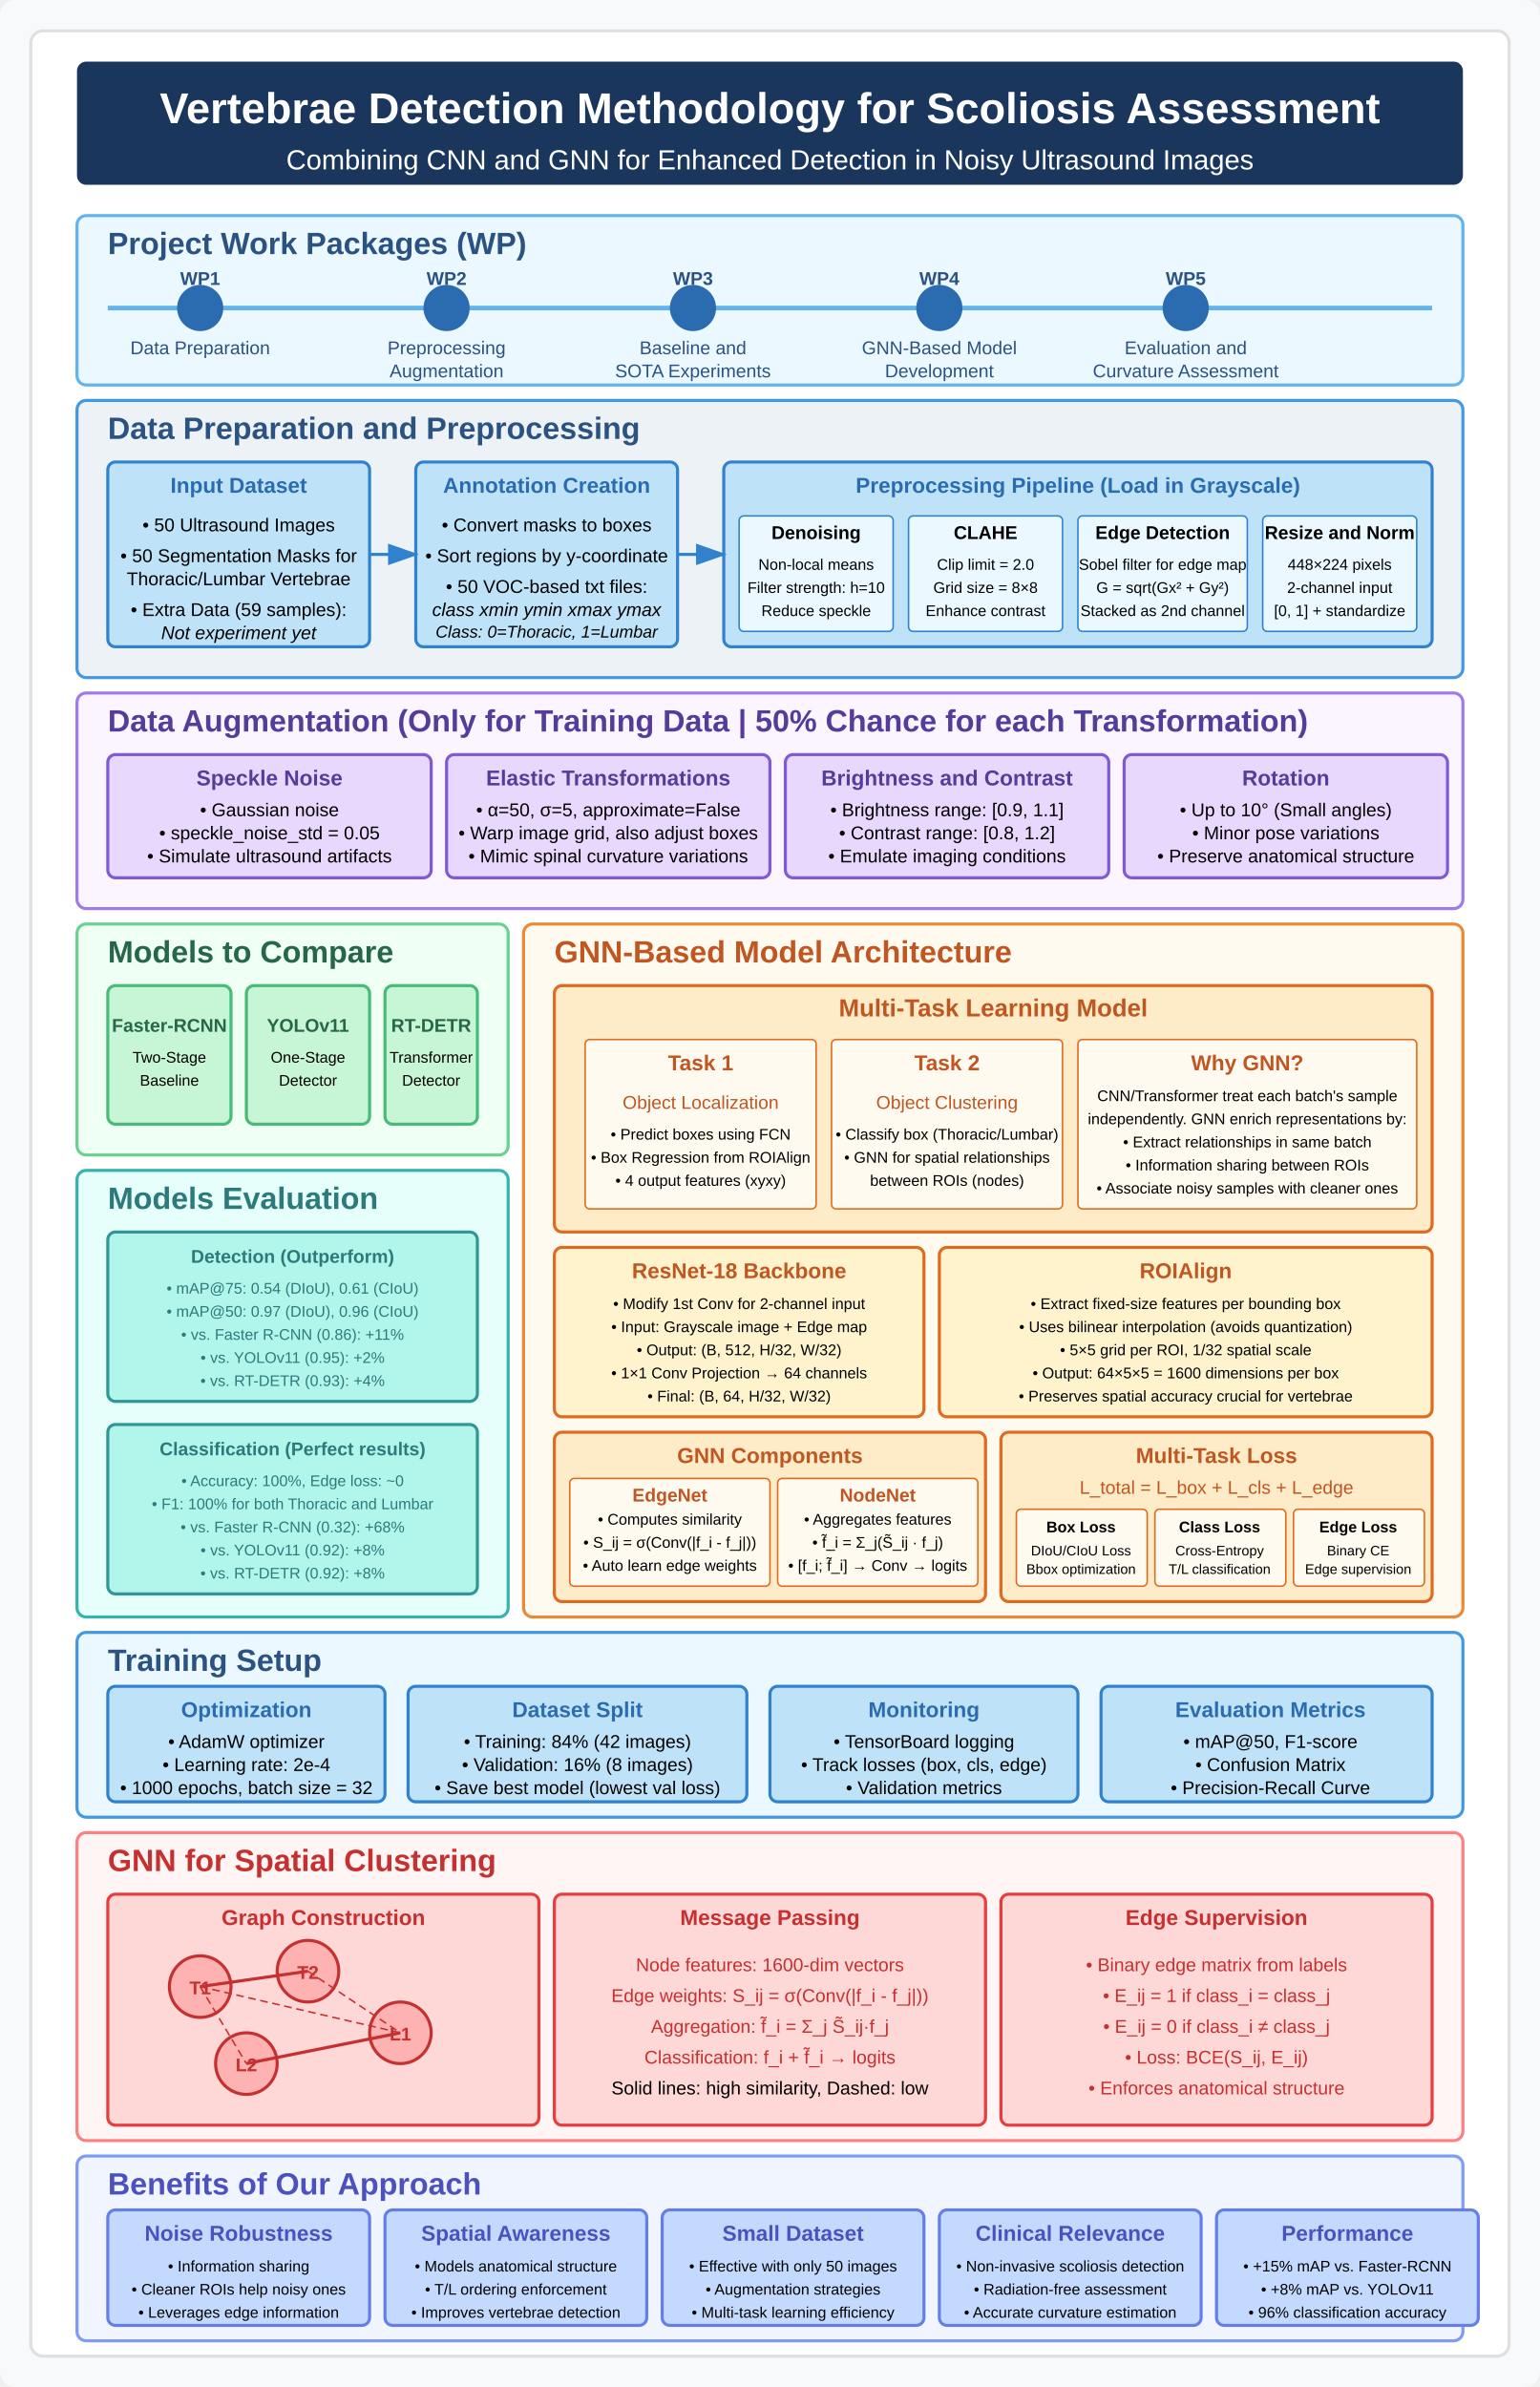
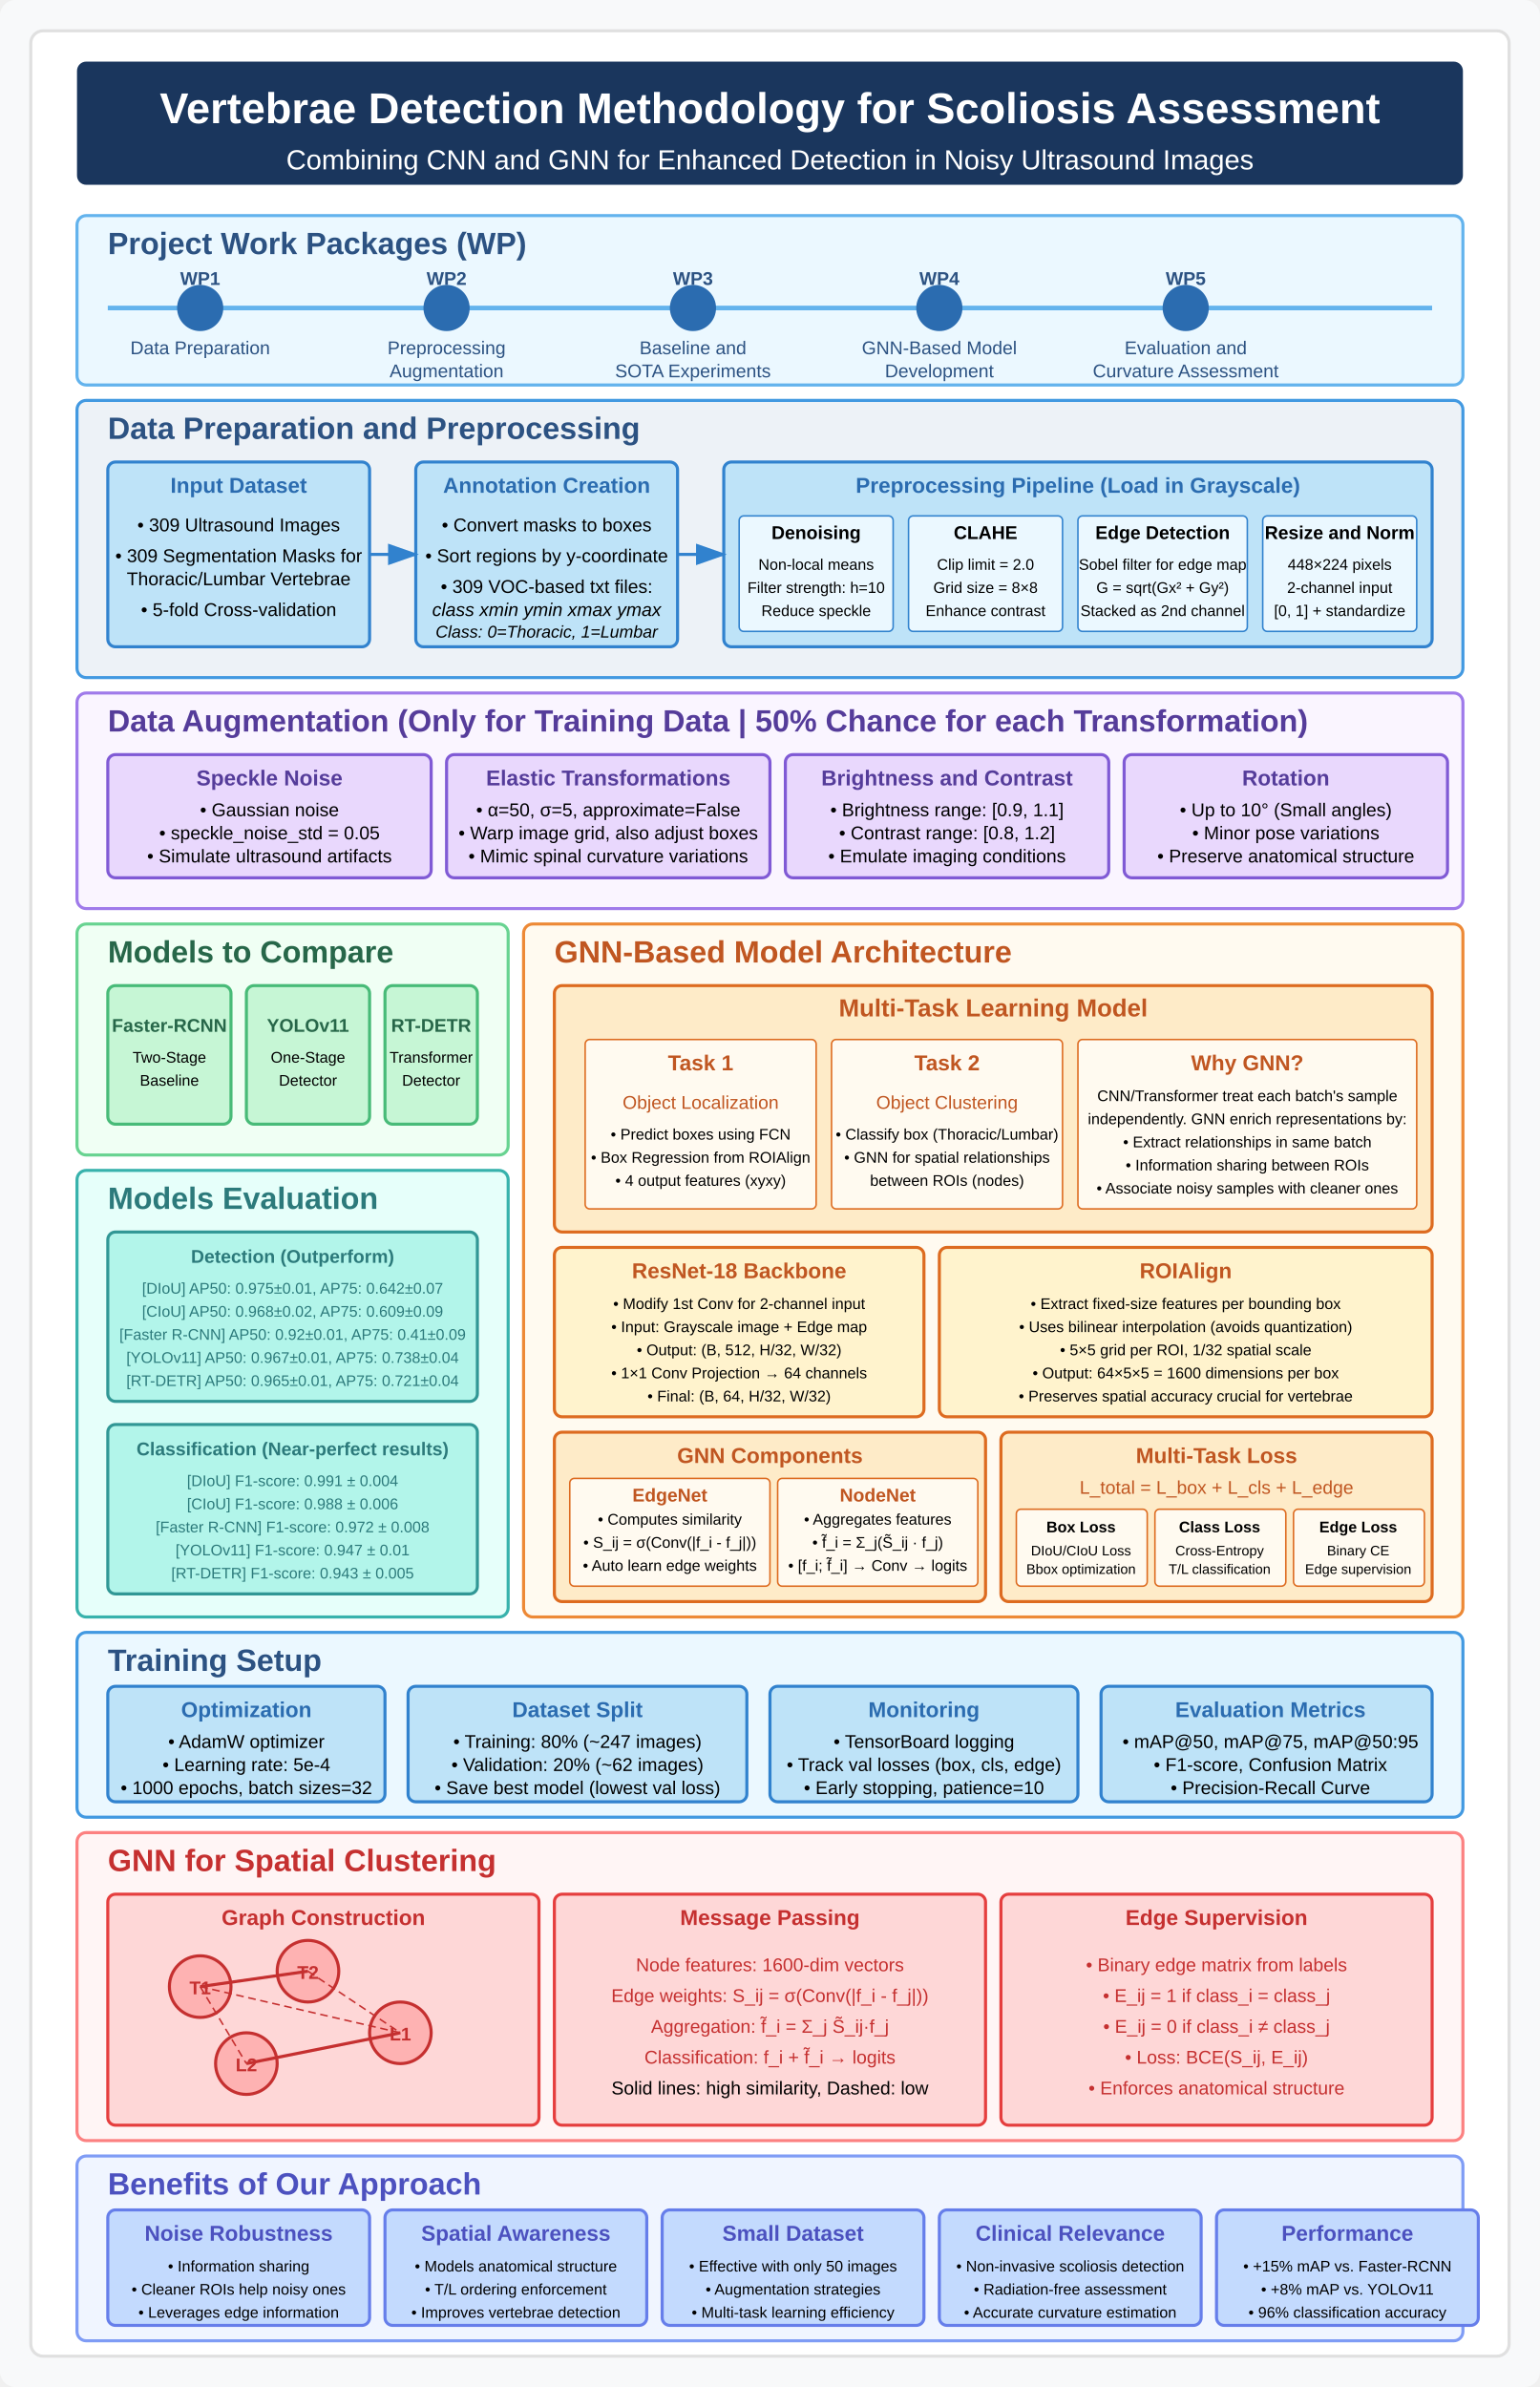
<svg xmlns="http://www.w3.org/2000/svg" viewBox="0 0 1000 1550">
  <rect width="100%" height="100%" fill="#f8f9fa" rx="10" ry="10" />
  <rect x="20" y="20" width="960" height="1510" fill="#ffffff" stroke="#e0e0e0" stroke-width="2" rx="8" ry="8" />
  <rect x="50" y="40" width="900" height="80" fill="#1a365d" rx="6" ry="6" />
  <text x="500" y="80" font-family="Arial, sans-serif" font-size="28" font-weight="bold" text-anchor="middle" fill="#ffffff">Vertebrae Detection Methodology for Scoliosis Assessment</text>
  <text x="500" y="110" font-family="Arial, sans-serif" font-size="18" text-anchor="middle" fill="#ffffff">Combining CNN and GNN for Enhanced Detection in Noisy Ultrasound Images</text>
  <g>
    <rect x="50" y="140" width="900" height="110" fill="#ebf8ff" stroke="#63b3ed" stroke-width="2" rx="6" ry="6" />
    <text x="70" y="165" font-family="Arial, sans-serif" font-size="20" font-weight="bold" fill="#2c5282">Project Work Packages (WP)</text>
    <line x1="70" y1="200" x2="930" y2="200" stroke="#63b3ed" stroke-width="3" />
    <circle cx="130" cy="200" r="15" fill="#2b6cb0" />
    <circle cx="290" cy="200" r="15" fill="#2b6cb0" />
    <circle cx="450" cy="200" r="15" fill="#2b6cb0" />
    <circle cx="610" cy="200" r="15" fill="#2b6cb0" />
    <circle cx="770" cy="200" r="15" fill="#2b6cb0" />
    <text x="130" y="185" font-family="Arial, sans-serif" font-size="12" font-weight="bold" text-anchor="middle" fill="#2c5282">WP1</text>
    <text x="130" y="230" font-family="Arial, sans-serif" font-size="12" text-anchor="middle" fill="#2c5282">Data Preparation</text>
    <text x="290" y="185" font-family="Arial, sans-serif" font-size="12" font-weight="bold" text-anchor="middle" fill="#2c5282">WP2</text>
    <text x="290" y="230" font-family="Arial, sans-serif" font-size="12" text-anchor="middle" fill="#2c5282">Preprocessing</text>
    <text x="290" y="245" font-family="Arial, sans-serif" font-size="12" text-anchor="middle" fill="#2c5282">Augmentation</text>
    <text x="450" y="185" font-family="Arial, sans-serif" font-size="12" font-weight="bold" text-anchor="middle" fill="#2c5282">WP3</text>
    <text x="450" y="230" font-family="Arial, sans-serif" font-size="12" text-anchor="middle" fill="#2c5282">Baseline and</text>
    <text x="450" y="245" font-family="Arial, sans-serif" font-size="12" text-anchor="middle" fill="#2c5282">SOTA Experiments</text>
    <text x="610" y="185" font-family="Arial, sans-serif" font-size="12" font-weight="bold" text-anchor="middle" fill="#2c5282">WP4</text>
    <text x="610" y="230" font-family="Arial, sans-serif" font-size="12" text-anchor="middle" fill="#2c5282">GNN-Based Model</text>
    <text x="610" y="245" font-family="Arial, sans-serif" font-size="12" text-anchor="middle" fill="#2c5282">Development</text>
    <text x="770" y="185" font-family="Arial, sans-serif" font-size="12" font-weight="bold" text-anchor="middle" fill="#2c5282">WP5</text>
    <text x="770" y="230" font-family="Arial, sans-serif" font-size="12" text-anchor="middle" fill="#2c5282">Evaluation and</text>
    <text x="770" y="245" font-family="Arial, sans-serif" font-size="12" text-anchor="middle" fill="#2c5282">Curvature Assessment</text>
  </g>
  <g>
    <rect x="50" y="260" width="900" height="180" fill="#edf2f7" stroke="#4299e1" stroke-width="2" rx="6" ry="6" />
    <text x="70" y="285" font-family="Arial, sans-serif" font-size="20" font-weight="bold" fill="#2c5282">Data Preparation and Preprocessing</text>
    <rect x="70" y="300" width="170" height="120" fill="#bee3f8" stroke="#3182ce" stroke-width="2" rx="5" ry="5" />
    <text x="155" y="320" font-family="Arial, sans-serif" font-size="14" font-weight="bold" text-anchor="middle" fill="#2b6cb0">Input Dataset</text>
-     <text x="155" y="345" font-family="Arial, sans-serif" font-size="12" text-anchor="middle">• 50 Ultrasound Images</text>
-     <text x="155" y="365" font-family="Arial, sans-serif" font-size="12" text-anchor="middle">• 50 Segmentation Masks for</text>
+     <text x="155" y="345" font-family="Arial, sans-serif" font-size="12" text-anchor="middle">• 309 Ultrasound Images</text>
+     <text x="155" y="365" font-family="Arial, sans-serif" font-size="12" text-anchor="middle">• 309 Segmentation Masks for</text>
    <text x="155" y="380" font-family="Arial, sans-serif" font-size="12" text-anchor="middle">  Thoracic/Lumbar Vertebrae</text>
-     <text x="155" y="400" font-family="Arial, sans-serif" font-size="12" text-anchor="middle">• Extra Data (59 samples):</text>
-     <text x="155" y="415" font-family="Arial, sans-serif" font-size="12" font-style="italic" text-anchor="middle">  Not experiment yet</text>
+     <text x="155" y="400" font-family="Arial, sans-serif" font-size="12" text-anchor="middle">• 5-fold Cross-validation</text>
+     <text x="155" y="415" font-family="Arial, sans-serif" font-size="12" font-style="italic" text-anchor="middle">  </text>
    <rect x="270" y="300" width="170" height="120" fill="#bee3f8" stroke="#3182ce" stroke-width="2" rx="5" ry="5" />
    <text x="355" y="320" font-family="Arial, sans-serif" font-size="14" font-weight="bold" text-anchor="middle" fill="#2b6cb0">Annotation Creation</text>
    <text x="355" y="345" font-family="Arial, sans-serif" font-size="12" text-anchor="middle">• Convert masks to boxes</text>
    <text x="355" y="365" font-family="Arial, sans-serif" font-size="12" text-anchor="middle">• Sort regions by y-coordinate</text>
-     <text x="355" y="385" font-family="Arial, sans-serif" font-size="12" text-anchor="middle">• 50 VOC-based txt files:</text>
+     <text x="355" y="385" font-family="Arial, sans-serif" font-size="12" text-anchor="middle">• 309 VOC-based txt files:</text>
    <text x="355" y="400" font-family="Arial, sans-serif" font-size="12" font-style="italic" text-anchor="middle">  class xmin ymin xmax ymax</text>
    <text x="355" y="414" font-family="Arial, sans-serif" font-size="11" font-style="italic" text-anchor="middle">Class: 0=Thoracic, 1=Lumbar</text>
    <rect x="470" y="300" width="460" height="120" fill="#bee3f8" stroke="#3182ce" stroke-width="2" rx="5" ry="5" />
    <text x="700" y="320" font-family="Arial, sans-serif" font-size="14" font-weight="bold" text-anchor="middle" fill="#2b6cb0">Preprocessing Pipeline (Load in Grayscale)</text>
    <rect x="480" y="335" width="100" height="75" fill="#ebf8ff" stroke="#3182ce" stroke-width="1" rx="3" ry="3" />
    <text x="530" y="350" font-family="Arial, sans-serif" font-size="12" font-weight="bold" text-anchor="middle">Denoising</text>
    <text x="530" y="370" font-family="Arial, sans-serif" font-size="10" text-anchor="middle">Non-local means</text>
    <text x="530" y="385" font-family="Arial, sans-serif" font-size="10" text-anchor="middle">Filter strength: h=10</text>
    <text x="530" y="400" font-family="Arial, sans-serif" font-size="10" text-anchor="middle">Reduce speckle</text>
    <rect x="590" y="335" width="100" height="75" fill="#ebf8ff" stroke="#3182ce" stroke-width="1" rx="3" ry="3" />
    <text x="640" y="350" font-family="Arial, sans-serif" font-size="12" font-weight="bold" text-anchor="middle">CLAHE</text>
    <text x="640" y="370" font-family="Arial, sans-serif" font-size="10" text-anchor="middle">Clip limit = 2.0</text>
    <text x="640" y="385" font-family="Arial, sans-serif" font-size="10" text-anchor="middle">Grid size = 8×8</text>
    <text x="640" y="400" font-family="Arial, sans-serif" font-size="10" text-anchor="middle">Enhance contrast</text>
    <rect x="700" y="335" width="110" height="75" fill="#ebf8ff" stroke="#3182ce" stroke-width="1" rx="3" ry="3" />
    <text x="755" y="350" font-family="Arial, sans-serif" font-size="12" font-weight="bold" text-anchor="middle">Edge Detection</text>
    <text x="755" y="370" font-family="Arial, sans-serif" font-size="10" text-anchor="middle">Sobel filter for edge map</text>
    <text x="755" y="385" font-family="Arial, sans-serif" font-size="10" text-anchor="middle">G = sqrt(Gx² + Gy²)</text>
    <text x="755" y="400" font-family="Arial, sans-serif" font-size="10" text-anchor="middle">Stacked as 2nd channel</text>
    <rect x="820" y="335" width="100" height="75" fill="#ebf8ff" stroke="#3182ce" stroke-width="1" rx="3" ry="3" />
    <text x="870" y="350" font-family="Arial, sans-serif" font-size="12" font-weight="bold" text-anchor="middle">Resize and Norm</text>
    <text x="870" y="370" font-family="Arial, sans-serif" font-size="10" text-anchor="middle">448×224 pixels</text>
    <text x="870" y="385" font-family="Arial, sans-serif" font-size="10" text-anchor="middle">2-channel input</text>
    <text x="870" y="400" font-family="Arial, sans-serif" font-size="10" text-anchor="middle">[0, 1] + standardize</text>
    <line x1="240" y1="360" x2="270" y2="360" stroke="#3182ce" stroke-width="2" marker-end="url(#arrowhead)" />
    <line x1="440" y1="360" x2="470" y2="360" stroke="#3182ce" stroke-width="2" marker-end="url(#arrowhead)" />
  </g>
  <g>
    <rect x="50" y="450" width="900" height="140" fill="#faf5ff" stroke="#9f7aea" stroke-width="2" rx="6" ry="6" />
    <text x="70" y="475" font-family="Arial, sans-serif" font-size="20" font-weight="bold" fill="#553c9a">Data Augmentation (Only for Training Data | 50% Chance for each Transformation)</text>
    <rect x="70" y="490" width="210" height="80" fill="#e9d8fd" stroke="#805ad5" stroke-width="2" rx="5" ry="5" />
    <text x="175" y="510" font-family="Arial, sans-serif" font-size="14" font-weight="bold" text-anchor="middle" fill="#553c9a">Speckle Noise</text>
    <text x="175" y="530" font-family="Arial, sans-serif" font-size="12" text-anchor="middle">• Gaussian noise</text>
    <text x="175" y="545" font-family="Arial, sans-serif" font-size="12" text-anchor="middle">• speckle_noise_std = 0.05</text>
    <text x="175" y="560" font-family="Arial, sans-serif" font-size="12" text-anchor="middle">• Simulate ultrasound artifacts</text>
    <rect x="290" y="490" width="210" height="80" fill="#e9d8fd" stroke="#805ad5" stroke-width="2" rx="5" ry="5" />
    <text x="395" y="510" font-family="Arial, sans-serif" font-size="14" font-weight="bold" text-anchor="middle" fill="#553c9a">Elastic Transformations</text>
    <text x="395" y="530" font-family="Arial, sans-serif" font-size="12" text-anchor="middle">• α=50, σ=5, approximate=False</text>
    <text x="395" y="545" font-family="Arial, sans-serif" font-size="12" text-anchor="middle">• Warp image grid, also adjust boxes</text>
    <text x="395" y="560" font-family="Arial, sans-serif" font-size="12" text-anchor="middle">• Mimic spinal curvature variations</text>
    <rect x="510" y="490" width="210" height="80" fill="#e9d8fd" stroke="#805ad5" stroke-width="2" rx="5" ry="5" />
    <text x="615" y="510" font-family="Arial, sans-serif" font-size="14" font-weight="bold" text-anchor="middle" fill="#553c9a">Brightness and Contrast</text>
    <text x="615" y="530" font-family="Arial, sans-serif" font-size="12" text-anchor="middle">• Brightness range: [0.9, 1.1]</text>
    <text x="615" y="545" font-family="Arial, sans-serif" font-size="12" text-anchor="middle">• Contrast range: [0.8, 1.2]</text>
    <text x="615" y="560" font-family="Arial, sans-serif" font-size="12" text-anchor="middle">• Emulate imaging conditions</text>
    <rect x="730" y="490" width="210" height="80" fill="#e9d8fd" stroke="#805ad5" stroke-width="2" rx="5" ry="5" />
    <text x="835" y="510" font-family="Arial, sans-serif" font-size="14" font-weight="bold" text-anchor="middle" fill="#553c9a">Rotation</text>
    <text x="835" y="530" font-family="Arial, sans-serif" font-size="12" text-anchor="middle">• Up to 10° (Small angles)</text>
    <text x="835" y="545" font-family="Arial, sans-serif" font-size="12" text-anchor="middle">• Minor pose variations</text>
    <text x="835" y="560" font-family="Arial, sans-serif" font-size="12" text-anchor="middle">• Preserve anatomical structure</text>
  </g>
  <g>
    <rect x="50" y="600" width="280" height="150" fill="#f0fff4" stroke="#68d391" stroke-width="2" rx="6" ry="6" />
    <text x="70" y="625" font-family="Arial, sans-serif" font-size="20" font-weight="bold" fill="#276749">Models to Compare</text>
    <rect x="70" y="640" width="80" height="90" fill="#c6f6d5" stroke="#48bb78" stroke-width="2" rx="5" ry="5" />
    <text x="110" y="670" font-family="Arial, sans-serif" font-size="12" font-weight="bold" text-anchor="middle" fill="#276749">Faster-RCNN</text>
    <text x="110" y="690" font-family="Arial, sans-serif" font-size="10" text-anchor="middle">Two-Stage</text>
    <text x="110" y="705" font-family="Arial, sans-serif" font-size="10" text-anchor="middle">Baseline</text>
    <rect x="160" y="640" width="80" height="90" fill="#c6f6d5" stroke="#48bb78" stroke-width="2" rx="5" ry="5" />
    <text x="200" y="670" font-family="Arial, sans-serif" font-size="12" font-weight="bold" text-anchor="middle" fill="#276749">YOLOv11</text>
    <text x="200" y="690" font-family="Arial, sans-serif" font-size="10" text-anchor="middle">One-Stage</text>
    <text x="200" y="705" font-family="Arial, sans-serif" font-size="10" text-anchor="middle">Detector</text>
    <rect x="250" y="640" width="60" height="90" fill="#c6f6d5" stroke="#48bb78" stroke-width="2" rx="5" ry="5" />
    <text x="280" y="670" font-family="Arial, sans-serif" font-size="12" font-weight="bold" text-anchor="middle" fill="#276749">RT-DETR</text>
    <text x="280" y="690" font-family="Arial, sans-serif" font-size="10" text-anchor="middle">Transformer</text>
    <text x="280" y="705" font-family="Arial, sans-serif" font-size="10" text-anchor="middle">Detector</text>
  </g>
  <g>
    <rect x="340" y="600" width="610" height="450" fill="#fffaf0" stroke="#ed8936" stroke-width="2" rx="6" ry="6" />
    <text x="360" y="625" font-family="Arial, sans-serif" font-size="20" font-weight="bold" fill="#c05621">GNN-Based Model Architecture</text>
    <rect x="360" y="640" width="570" height="160" fill="#feebc8" stroke="#dd6b20" stroke-width="2" rx="5" ry="5" />
    <text x="645" y="660" font-family="Arial, sans-serif" font-size="16" font-weight="bold" text-anchor="middle" fill="#c05621">Multi-Task Learning Model</text>
    <rect x="380" y="675" width="150" height="110" fill="#fffaf0" stroke="#dd6b20" stroke-width="1" rx="3" ry="3" />
    <text x="455" y="695" font-family="Arial, sans-serif" font-size="14" font-weight="bold" text-anchor="middle" fill="#c05621">Task 1</text>
    <text x="455" y="720" font-family="Arial, sans-serif" font-size="12" text-anchor="middle" fill="#c05621">Object Localization</text>
    <text x="455" y="740" font-family="Arial, sans-serif" font-size="10" text-anchor="middle">• Predict boxes using FCN</text>
    <text x="455" y="755" font-family="Arial, sans-serif" font-size="10" text-anchor="middle">• Box Regression from ROIAlign</text>
    <text x="455" y="770" font-family="Arial, sans-serif" font-size="10" text-anchor="middle">• 4 output features (xyxy) </text>
    <rect x="540" y="675" width="150" height="110" fill="#fffaf0" stroke="#dd6b20" stroke-width="1" rx="3" ry="3" />
    <text x="615" y="695" font-family="Arial, sans-serif" font-size="14" font-weight="bold" text-anchor="middle" fill="#c05621">Task 2</text>
    <text x="615" y="720" font-family="Arial, sans-serif" font-size="12" text-anchor="middle" fill="#c05621">Object Clustering</text>
    <text x="615" y="740" font-family="Arial, sans-serif" font-size="10" text-anchor="middle">• Classify box (Thoracic/Lumbar)</text>
    <text x="615" y="755" font-family="Arial, sans-serif" font-size="10" text-anchor="middle">• GNN for spatial relationships</text>
    <text x="615" y="770" font-family="Arial, sans-serif" font-size="10" text-anchor="middle">  between ROIs (nodes)</text>
    <rect x="700" y="675" width="220" height="110" fill="#fffaf0" stroke="#dd6b20" stroke-width="1" rx="3" ry="3" />
    <text x="810" y="695" font-family="Arial, sans-serif" font-size="14" font-weight="bold" text-anchor="middle" fill="#c05621">Why GNN?</text>
    <text x="810" y="715" font-family="Arial, sans-serif" font-size="10" text-anchor="middle">CNN/Transformer treat each batch's sample</text>
    <text x="810" y="730" font-family="Arial, sans-serif" font-size="10" text-anchor="middle">independently. GNN enrich representations by:</text>
    <text x="810" y="745" font-family="Arial, sans-serif" font-size="10" text-anchor="middle">• Extract relationships in same batch</text>
    <text x="810" y="760" font-family="Arial, sans-serif" font-size="10" text-anchor="middle">• Information sharing between ROIs</text>
    <text x="810" y="775" font-family="Arial, sans-serif" font-size="10" text-anchor="middle">• Associate noisy samples with cleaner ones</text>
    <rect x="360" y="810" width="240" height="110" fill="#fff3cd" stroke="#dd6b20" stroke-width="2" rx="5" ry="5" />
    <text x="480" y="830" font-family="Arial, sans-serif" font-size="14" font-weight="bold" text-anchor="middle" fill="#c05621">ResNet-18 Backbone</text>
    <text x="480" y="850" font-family="Arial, sans-serif" font-size="10" text-anchor="middle">• Modify 1st Conv for 2-channel input</text>
    <text x="480" y="865" font-family="Arial, sans-serif" font-size="10" text-anchor="middle">• Input: Grayscale image + Edge map</text>
    <text x="480" y="880" font-family="Arial, sans-serif" font-size="10" text-anchor="middle">• Output: (B, 512, H/32, W/32)</text>
    <text x="480" y="895" font-family="Arial, sans-serif" font-size="10" text-anchor="middle">• 1×1 Conv Projection → 64 channels</text>
    <text x="480" y="910" font-family="Arial, sans-serif" font-size="10" text-anchor="middle">• Final: (B, 64, H/32, W/32)</text>
    <rect x="610" y="810" width="320" height="110" fill="#fff3cd" stroke="#dd6b20" stroke-width="2" rx="5" ry="5" />
    <text x="770" y="830" font-family="Arial, sans-serif" font-size="14" font-weight="bold" text-anchor="middle" fill="#c05621">ROIAlign</text>
    <text x="770" y="850" font-family="Arial, sans-serif" font-size="10" text-anchor="middle">• Extract fixed-size features per bounding box</text>
    <text x="770" y="865" font-family="Arial, sans-serif" font-size="10" text-anchor="middle">• Uses bilinear interpolation (avoids quantization)</text>
    <text x="770" y="880" font-family="Arial, sans-serif" font-size="10" text-anchor="middle">• 5×5 grid per ROI, 1/32 spatial scale</text>
    <text x="770" y="895" font-family="Arial, sans-serif" font-size="10" text-anchor="middle">• Output: 64×5×5 = 1600 dimensions per box</text>
    <text x="770" y="910" font-family="Arial, sans-serif" font-size="10" text-anchor="middle">• Preserves spatial accuracy crucial for vertebrae</text>
    <rect x="360" y="930" width="280" height="110" fill="#feebc8" stroke="#dd6b20" stroke-width="2" rx="5" ry="5" />
    <text x="500" y="950" font-family="Arial, sans-serif" font-size="14" font-weight="bold" text-anchor="middle" fill="#c05621">GNN Components</text>
    <rect x="370" y="960" width="130" height="70" fill="#fffaf0" stroke="#dd6b20" stroke-width="1" rx="3" ry="3" />
    <text x="435" y="975" font-family="Arial, sans-serif" font-size="12" font-weight="bold" text-anchor="middle" fill="#c05621">EdgeNet</text>
    <text x="435" y="990" font-family="Arial, sans-serif" font-size="10" text-anchor="middle">• Computes similarity</text>
    <text x="435" y="1005" font-family="Arial, sans-serif" font-size="10" text-anchor="middle">• S_ij = σ(Conv(|f_i - f_j|))</text>
    <text x="435" y="1020" font-family="Arial, sans-serif" font-size="10" text-anchor="middle">• Auto learn edge weights</text>
    <rect x="505" y="960" width="130" height="70" fill="#fffaf0" stroke="#dd6b20" stroke-width="1" rx="3" ry="3" />
    <text x="570" y="975" font-family="Arial, sans-serif" font-size="12" font-weight="bold" text-anchor="middle" fill="#c05621">NodeNet</text>
    <text x="570" y="990" font-family="Arial, sans-serif" font-size="10" text-anchor="middle">• Aggregates features</text>
    <text x="570" y="1005" font-family="Arial, sans-serif" font-size="10" text-anchor="middle">• f̃_i = Σ_j(S̃_ij · f_j) </text>
    <text x="570" y="1020" font-family="Arial, sans-serif" font-size="10" text-anchor="middle">• [f_i; f̃_i] → Conv → logits</text>
    <rect x="650" y="930" width="280" height="110" fill="#feebc8" stroke="#dd6b20" stroke-width="2" rx="5" ry="5" />
    <text x="790" y="950" font-family="Arial, sans-serif" font-size="14" font-weight="bold" text-anchor="middle" fill="#c05621">Multi-Task Loss</text>
    <text x="790" y="970" font-family="Arial, sans-serif" font-size="12" text-anchor="middle" fill="#c05621">L_total = L_box + L_cls + L_edge</text>
    <rect x="660" y="980" width="85" height="50" fill="#fffaf0" stroke="#dd6b20" stroke-width="1" rx="3" ry="3" />
    <text x="702" y="995" font-family="Arial, sans-serif" font-size="10" font-weight="bold" text-anchor="middle">Box Loss</text>
    <text x="702" y="1010" font-family="Arial, sans-serif" font-size="9" text-anchor="middle">DIoU/CIoU Loss</text>
    <text x="702" y="1022" font-family="Arial, sans-serif" font-size="9" text-anchor="middle">Bbox optimization</text>
    <rect x="750" y="980" width="85" height="50" fill="#fffaf0" stroke="#dd6b20" stroke-width="1" rx="3" ry="3" />
    <text x="792" y="995" font-family="Arial, sans-serif" font-size="10" font-weight="bold" text-anchor="middle">Class Loss</text>
    <text x="792" y="1010" font-family="Arial, sans-serif" font-size="9" text-anchor="middle">Cross-Entropy</text>
    <text x="792" y="1022" font-family="Arial, sans-serif" font-size="9" text-anchor="middle">T/L classification</text>
    <rect x="840" y="980" width="85" height="50" fill="#fffaf0" stroke="#dd6b20" stroke-width="1" rx="3" ry="3" />
    <text x="882" y="995" font-family="Arial, sans-serif" font-size="10" font-weight="bold" text-anchor="middle">Edge Loss</text>
    <text x="882" y="1010" font-family="Arial, sans-serif" font-size="9" text-anchor="middle">Binary CE</text>
    <text x="882" y="1022" font-family="Arial, sans-serif" font-size="9" text-anchor="middle">Edge supervision</text>
  </g>
  <g>
    <rect x="50" y="1060" width="900" height="120" fill="#ebf8ff" stroke="#4299e1" stroke-width="2" rx="6" ry="6" />
    <text x="70" y="1085" font-family="Arial, sans-serif" font-size="20" font-weight="bold" fill="#2c5282">Training Setup</text>
    <rect x="70" y="1095" width="180" height="75" fill="#bee3f8" stroke="#3182ce" stroke-width="2" rx="5" ry="5" />
    <text x="160" y="1115" font-family="Arial, sans-serif" font-size="14" font-weight="bold" text-anchor="middle" fill="#2b6cb0">Optimization</text>
    <text x="160" y="1135" font-family="Arial, sans-serif" font-size="12" text-anchor="middle">• AdamW optimizer</text>
-     <text x="160" y="1150" font-family="Arial, sans-serif" font-size="12" text-anchor="middle">• Learning rate: 2e-4</text>
-     <text x="160" y="1165" font-family="Arial, sans-serif" font-size="12" text-anchor="middle">• 1000 epochs, batch size = 32</text>
+     <text x="160" y="1150" font-family="Arial, sans-serif" font-size="12" text-anchor="middle">• Learning rate: 5e-4</text>
+     <text x="160" y="1165" font-family="Arial, sans-serif" font-size="12" text-anchor="middle">• 1000 epochs, batch sizes=32</text>
    <rect x="265" y="1095" width="220" height="75" fill="#bee3f8" stroke="#3182ce" stroke-width="2" rx="5" ry="5" />
    <text x="375" y="1115" font-family="Arial, sans-serif" font-size="14" font-weight="bold" text-anchor="middle" fill="#2b6cb0">Dataset Split</text>
-     <text x="375" y="1135" font-family="Arial, sans-serif" font-size="12" text-anchor="middle">• Training: 84% (42 images)</text>
-     <text x="375" y="1150" font-family="Arial, sans-serif" font-size="12" text-anchor="middle">• Validation: 16% (8 images)</text>
+     <text x="375" y="1135" font-family="Arial, sans-serif" font-size="12" text-anchor="middle">• Training: 80% (~247 images)</text>
+     <text x="375" y="1150" font-family="Arial, sans-serif" font-size="12" text-anchor="middle">• Validation: 20% (~62 images)</text>
    <text x="375" y="1165" font-family="Arial, sans-serif" font-size="12" text-anchor="middle">• Save best model (lowest val loss)</text>
    <rect x="500" y="1095" width="200" height="75" fill="#bee3f8" stroke="#3182ce" stroke-width="2" rx="5" ry="5" />
    <text x="600" y="1115" font-family="Arial, sans-serif" font-size="14" font-weight="bold" text-anchor="middle" fill="#2b6cb0">Monitoring</text>
    <text x="600" y="1135" font-family="Arial, sans-serif" font-size="12" text-anchor="middle">• TensorBoard logging</text>
-     <text x="600" y="1150" font-family="Arial, sans-serif" font-size="12" text-anchor="middle">• Track losses (box, cls, edge)</text>
-     <text x="600" y="1165" font-family="Arial, sans-serif" font-size="12" text-anchor="middle">• Validation metrics</text>
+     <text x="600" y="1150" font-family="Arial, sans-serif" font-size="12" text-anchor="middle">• Track val losses (box, cls, edge)</text>
+     <text x="600" y="1165" font-family="Arial, sans-serif" font-size="12" text-anchor="middle">• Early stopping, patience=10</text>
    <rect x="715" y="1095" width="215" height="75" fill="#bee3f8" stroke="#3182ce" stroke-width="2" rx="5" ry="5" />
    <text x="825" y="1115" font-family="Arial, sans-serif" font-size="14" font-weight="bold" text-anchor="middle" fill="#2b6cb0">Evaluation Metrics</text>
-     <text x="825" y="1135" font-family="Arial, sans-serif" font-size="12" text-anchor="middle">• mAP@50, F1-score</text>
-     <text x="825" y="1150" font-family="Arial, sans-serif" font-size="12" text-anchor="middle">• Confusion Matrix</text>
+     <text x="825" y="1135" font-family="Arial, sans-serif" font-size="12" text-anchor="middle">• mAP@50, mAP@75, mAP@50:95</text>
+     <text x="825" y="1150" font-family="Arial, sans-serif" font-size="12" text-anchor="middle">• F1-score, Confusion Matrix</text>
    <text x="825" y="1165" font-family="Arial, sans-serif" font-size="12" text-anchor="middle">• Precision-Recall Curve</text>
  </g>
  <g>
    <rect x="50" y="760" width="280" height="290" fill="#e6fffa" stroke="#38b2ac" stroke-width="2" rx="6" ry="6" />
    <text x="70" y="785" font-family="Arial, sans-serif" font-size="20" font-weight="bold" fill="#2c7a7b">Models Evaluation</text>
    <rect x="70" y="800" width="240" height="110" fill="#b2f5ea" stroke="#319795" stroke-width="2" rx="5" ry="5" />
    <text x="190" y="820" font-family="Arial, sans-serif" font-size="12" font-weight="bold" text-anchor="middle" fill="#2c7a7b">Detection (Outperform)</text>
-     <text x="190" y="840" font-family="Arial, sans-serif" font-size="10" text-anchor="middle" fill="#2c7a7b">• mAP@75: 0.54 (DIoU), 0.61 (CIoU)</text>
-     <text x="190" y="855" font-family="Arial, sans-serif" font-size="10" text-anchor="middle" fill="#2c7a7b">• mAP@50: 0.97 (DIoU), 0.96 (CIoU)</text>
-     <text x="190" y="870" font-family="Arial, sans-serif" font-size="10" text-anchor="middle" fill="#2c7a7b">• vs. Faster R-CNN (0.86): +11%</text>
-     <text x="190" y="885" font-family="Arial, sans-serif" font-size="10" text-anchor="middle" fill="#2c7a7b">• vs. YOLOv11 (0.95): +2%</text>
-     <text x="190" y="900" font-family="Arial, sans-serif" font-size="10" text-anchor="middle" fill="#2c7a7b">• vs. RT-DETR (0.93): +4%</text>
+     <text x="190" y="840" font-family="Arial, sans-serif" font-size="10" text-anchor="middle" fill="#2c7a7b">[DIoU] AP50: 0.975±0.01, AP75: 0.642±0.07</text>
+     <text x="190" y="855" font-family="Arial, sans-serif" font-size="10" text-anchor="middle" fill="#2c7a7b">[CIoU] AP50: 0.968±0.02, AP75: 0.609±0.09</text>
+     <text x="190" y="870" font-family="Arial, sans-serif" font-size="10" text-anchor="middle" fill="#2c7a7b">[Faster R-CNN] AP50: 0.92±0.01, AP75: 0.41±0.09 </text>
+     <text x="190" y="885" font-family="Arial, sans-serif" font-size="10" text-anchor="middle" fill="#2c7a7b">[YOLOv11] AP50: 0.967±0.01, AP75: 0.738±0.04</text>
+     <text x="190" y="900" font-family="Arial, sans-serif" font-size="10" text-anchor="middle" fill="#2c7a7b">[RT-DETR] AP50: 0.965±0.01, AP75: 0.721±0.04</text>
    <rect x="70" y="925" width="240" height="110" fill="#b2f5ea" stroke="#319795" stroke-width="2" rx="5" ry="5" />
-     <text x="190" y="945" font-family="Arial, sans-serif" font-size="12" font-weight="bold" text-anchor="middle" fill="#2c7a7b">Classification (Perfect results)</text>
-     <text x="190" y="965" font-family="Arial, sans-serif" font-size="10" text-anchor="middle" fill="#2c7a7b">• Accuracy: 100%, Edge loss: ~0</text>
-     <text x="190" y="980" font-family="Arial, sans-serif" font-size="10" text-anchor="middle" fill="#2c7a7b">• F1: 100% for both Thoracic and Lumbar</text>
-     <text x="190" y="995" font-family="Arial, sans-serif" font-size="10" text-anchor="middle" fill="#2c7a7b">• vs. Faster R-CNN (0.32): +68%</text>
-     <text x="190" y="1010" font-family="Arial, sans-serif" font-size="10" text-anchor="middle" fill="#2c7a7b">• vs. YOLOv11 (0.92): +8%</text>
-     <text x="190" y="1025" font-family="Arial, sans-serif" font-size="10" text-anchor="middle" fill="#2c7a7b">• vs. RT-DETR (0.92): +8%</text>
+     <text x="190" y="945" font-family="Arial, sans-serif" font-size="12" font-weight="bold" text-anchor="middle" fill="#2c7a7b">Classification (Near-perfect results)</text>
+     <text x="190" y="965" font-family="Arial, sans-serif" font-size="10" text-anchor="middle" fill="#2c7a7b">[DIoU] F1-score: 0.991 ± 0.004</text>
+     <text x="190" y="980" font-family="Arial, sans-serif" font-size="10" text-anchor="middle" fill="#2c7a7b">[CIoU] F1-score: 0.988 ± 0.006</text>
+     <text x="190" y="995" font-family="Arial, sans-serif" font-size="10" text-anchor="middle" fill="#2c7a7b">[Faster R-CNN] F1-score: 0.972 ± 0.008</text>
+     <text x="190" y="1010" font-family="Arial, sans-serif" font-size="10" text-anchor="middle" fill="#2c7a7b">[YOLOv11] F1-score: 0.947 ± 0.01</text>
+     <text x="190" y="1025" font-family="Arial, sans-serif" font-size="10" text-anchor="middle" fill="#2c7a7b">[RT-DETR] F1-score: 0.943 ± 0.005</text>
  </g>
  <g>
    <rect x="50" y="1190" width="900" height="200" fill="#fff5f5" stroke="#fc8181" stroke-width="2" rx="6" ry="6" />
    <text x="70" y="1215" font-family="Arial, sans-serif" font-size="20" font-weight="bold" fill="#c53030">GNN for Spatial Clustering</text>
    <rect x="70" y="1230" width="280" height="150" fill="#fed7d7" stroke="#e53e3e" stroke-width="2" rx="5" ry="5" />
    <text x="210" y="1250" font-family="Arial, sans-serif" font-size="14" font-weight="bold" text-anchor="middle" fill="#c53030">Graph Construction</text>
    <circle cx="130" cy="1290" r="20" fill="#feb2b2" stroke="#c53030" stroke-width="2" />
    <text x="130" y="1295" font-family="Arial, sans-serif" font-size="12" font-weight="bold" text-anchor="middle" fill="#c53030">T1</text>
    <circle cx="200" cy="1280" r="20" fill="#feb2b2" stroke="#c53030" stroke-width="2" />
    <text x="200" y="1285" font-family="Arial, sans-serif" font-size="12" font-weight="bold" text-anchor="middle" fill="#c53030">T2</text>
    <circle cx="260" cy="1320" r="20" fill="#feb2b2" stroke="#c53030" stroke-width="2" />
    <text x="260" y="1325" font-family="Arial, sans-serif" font-size="12" font-weight="bold" text-anchor="middle" fill="#c53030">L1</text>
    <circle cx="160" cy="1340" r="20" fill="#feb2b2" stroke="#c53030" stroke-width="2" />
    <text x="160" y="1345" font-family="Arial, sans-serif" font-size="12" font-weight="bold" text-anchor="middle" fill="#c53030">L2</text>
    <line x1="130" y1="1290" x2="200" y2="1280" stroke="#c53030" stroke-width="2" />
    <line x1="200" y1="1280" x2="260" y2="1320" stroke="#c53030" stroke-width="1" stroke-dasharray="5,3" />
    <line x1="260" y1="1320" x2="160" y2="1340" stroke="#c53030" stroke-width="2" />
    <line x1="130" y1="1290" x2="160" y2="1340" stroke="#c53030" stroke-width="1" stroke-dasharray="5,3" />
    <line x1="130" y1="1290" x2="260" y2="1320" stroke="#c53030" stroke-width="1" stroke-dasharray="5,3" />
    <rect x="360" y="1230" width="280" height="150" fill="#fed7d7" stroke="#e53e3e" stroke-width="2" rx="5" ry="5" />
    <text x="500" y="1250" font-family="Arial, sans-serif" font-size="14" font-weight="bold" text-anchor="middle" fill="#c53030">Message Passing</text>
    <text x="500" y="1280" font-family="Arial, sans-serif" font-size="12" text-anchor="middle" fill="#c53030">Node features: 1600-dim vectors</text>
    <text x="500" y="1300" font-family="Arial, sans-serif" font-size="12" text-anchor="middle" fill="#c53030">Edge weights: S_ij = σ(Conv(|f_i - f_j|))</text>
    <text x="500" y="1320" font-family="Arial, sans-serif" font-size="12" text-anchor="middle" fill="#c53030">Aggregation: f̃_i = Σ_j S̃_ij·f_j</text>
    <text x="500" y="1340" font-family="Arial, sans-serif" font-size="12" text-anchor="middle" fill="#c53030">Classification: f_i + f̃_i → logits</text>
    <text x="500" y="1360" font-family="Arial, sans-serif" font-size="12" text-anchor="middle" font="#c53030">Solid lines: high similarity, Dashed: low</text>
    <rect x="650" y="1230" width="280" height="150" fill="#fed7d7" stroke="#e53e3e" stroke-width="2" rx="5" ry="5" />
    <text x="790" y="1250" font-family="Arial, sans-serif" font-size="14" font-weight="bold" text-anchor="middle" fill="#c53030">Edge Supervision</text>
    <text x="790" y="1280" font-family="Arial, sans-serif" font-size="12" text-anchor="middle" fill="#c53030">• Binary edge matrix from labels</text>
    <text x="790" y="1300" font-family="Arial, sans-serif" font-size="12" text-anchor="middle" fill="#c53030">• E_ij = 1 if class_i = class_j</text>
    <text x="790" y="1320" font-family="Arial, sans-serif" font-size="12" text-anchor="middle" fill="#c53030">• E_ij = 0 if class_i ≠ class_j</text>
    <text x="790" y="1340" font-family="Arial, sans-serif" font-size="12" text-anchor="middle" fill="#c53030">• Loss: BCE(S_ij, E_ij)</text>
    <text x="790" y="1360" font-family="Arial, sans-serif" font-size="12" text-anchor="middle" fill="#c53030">• Enforces anatomical structure</text>
  </g>
  <g>
    <rect x="50" y="1400" width="900" height="120" fill="#f0f5ff" stroke="#7f9cf5" stroke-width="2" rx="6" ry="6" />
    <text x="70" y="1425" font-family="Arial, sans-serif" font-size="20" font-weight="bold" fill="#4c51bf">Benefits of Our Approach</text>
    <rect x="70" y="1435" width="170" height="75" fill="#c3dafe" stroke="#667eea" stroke-width="2" rx="5" ry="5" />
    <text x="155" y="1455" font-family="Arial, sans-serif" font-size="14" font-weight="bold" text-anchor="middle" fill="#4c51bf">Noise Robustness</text>
    <text x="155" y="1475" font-family="Arial, sans-serif" font-size="10" text-anchor="middle">• Information sharing</text>
    <text x="155" y="1490" font-family="Arial, sans-serif" font-size="10" text-anchor="middle">• Cleaner ROIs help noisy ones</text>
    <text x="155" y="1505" font-family="Arial, sans-serif" font-size="10" text-anchor="middle">• Leverages edge information</text>
    <rect x="250" y="1435" width="170" height="75" fill="#c3dafe" stroke="#667eea" stroke-width="2" rx="5" ry="5" />
    <text x="335" y="1455" font-family="Arial, sans-serif" font-size="14" font-weight="bold" text-anchor="middle" fill="#4c51bf">Spatial Awareness</text>
    <text x="335" y="1475" font-family="Arial, sans-serif" font-size="10" text-anchor="middle">• Models anatomical structure</text>
    <text x="335" y="1490" font-family="Arial, sans-serif" font-size="10" text-anchor="middle">• T/L ordering enforcement</text>
    <text x="335" y="1505" font-family="Arial, sans-serif" font-size="10" text-anchor="middle">• Improves vertebrae detection</text>
    <rect x="430" y="1435" width="170" height="75" fill="#c3dafe" stroke="#667eea" stroke-width="2" rx="5" ry="5" />
    <text x="515" y="1455" font-family="Arial, sans-serif" font-size="14" font-weight="bold" text-anchor="middle" fill="#4c51bf">Small Dataset</text>
    <text x="515" y="1475" font-family="Arial, sans-serif" font-size="10" text-anchor="middle">• Effective with only 50 images</text>
    <text x="515" y="1490" font-family="Arial, sans-serif" font-size="10" text-anchor="middle">• Augmentation strategies</text>
    <text x="515" y="1505" font-family="Arial, sans-serif" font-size="10" text-anchor="middle">• Multi-task learning efficiency</text>
    <rect x="610" y="1435" width="170" height="75" fill="#c3dafe" stroke="#667eea" stroke-width="2" rx="5" ry="5" />
    <text x="695" y="1455" font-family="Arial, sans-serif" font-size="14" font-weight="bold" text-anchor="middle" fill="#4c51bf">Clinical Relevance</text>
    <text x="695" y="1475" font-family="Arial, sans-serif" font-size="10" text-anchor="middle">• Non-invasive scoliosis detection</text>
    <text x="695" y="1490" font-family="Arial, sans-serif" font-size="10" text-anchor="middle">• Radiation-free assessment</text>
    <text x="695" y="1505" font-family="Arial, sans-serif" font-size="10" text-anchor="middle">• Accurate curvature estimation</text>
    <rect x="790" y="1435" width="170" height="75" fill="#c3dafe" stroke="#667eea" stroke-width="2" rx="5" ry="5" />
    <text x="875" y="1455" font-family="Arial, sans-serif" font-size="14" font-weight="bold" text-anchor="middle" fill="#4c51bf">Performance</text>
    <text x="875" y="1475" font-family="Arial, sans-serif" font-size="10" text-anchor="middle">• +15% mAP vs. Faster-RCNN</text>
    <text x="875" y="1490" font-family="Arial, sans-serif" font-size="10" text-anchor="middle">• +8% mAP vs. YOLOv11</text>
    <text x="875" y="1505" font-family="Arial, sans-serif" font-size="10" text-anchor="middle">• 96% classification accuracy</text>
  </g>
  <defs>
    <marker id="arrowhead" markerWidth="10" markerHeight="7" refX="9" refY="3.5" orient="auto">
      <polygon points="0 0, 10 3.5, 0 7" fill="#3182ce" />
    </marker>
  </defs>
</svg>
